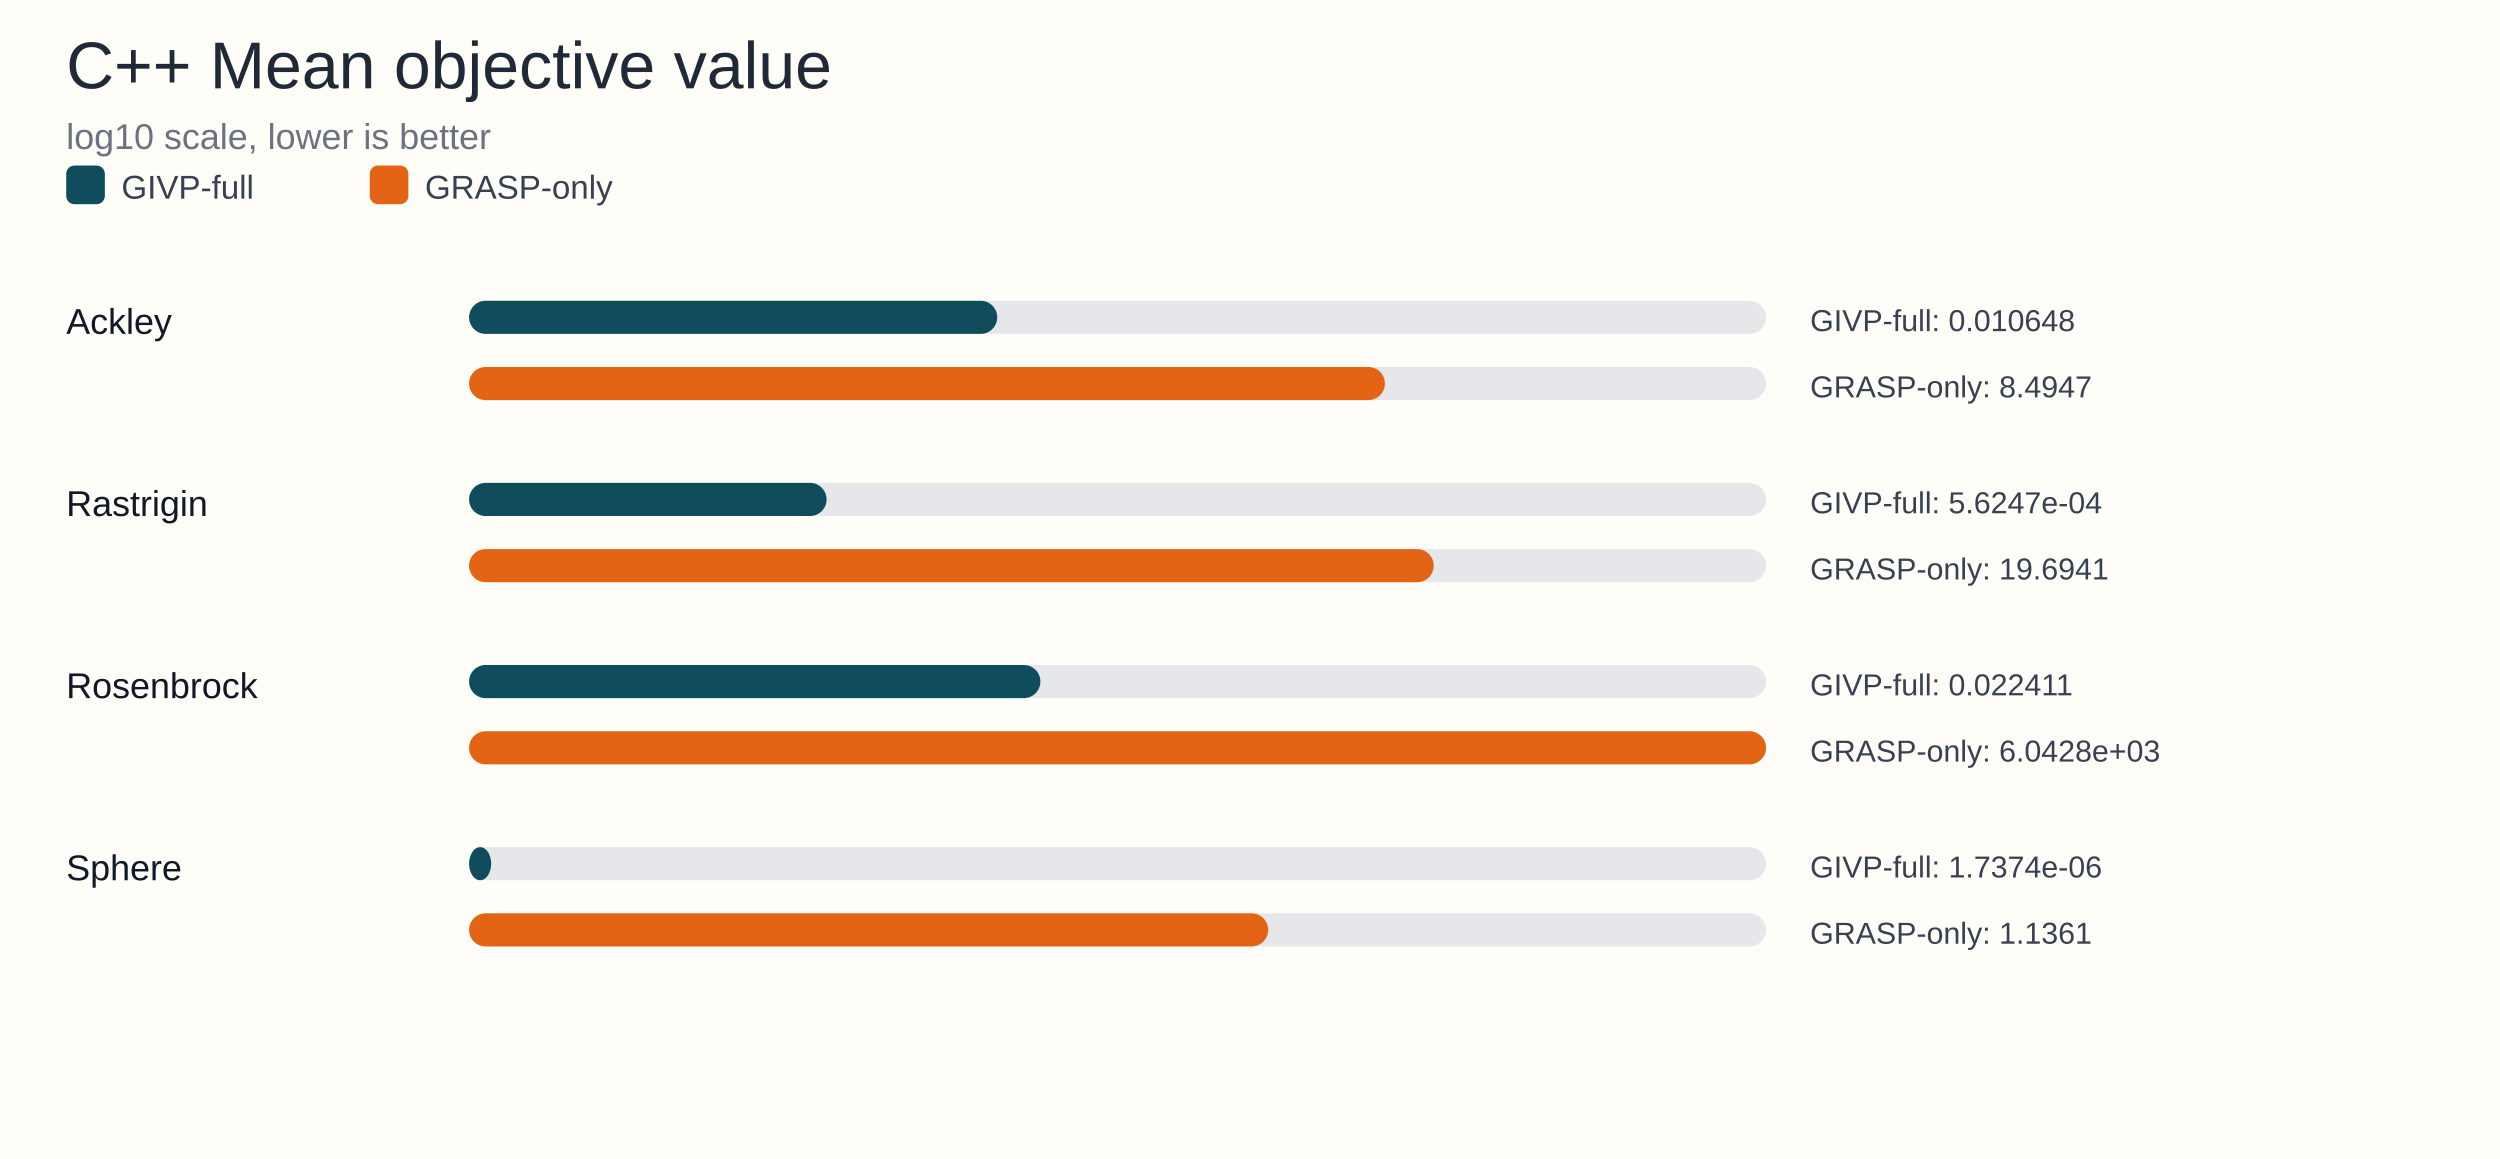
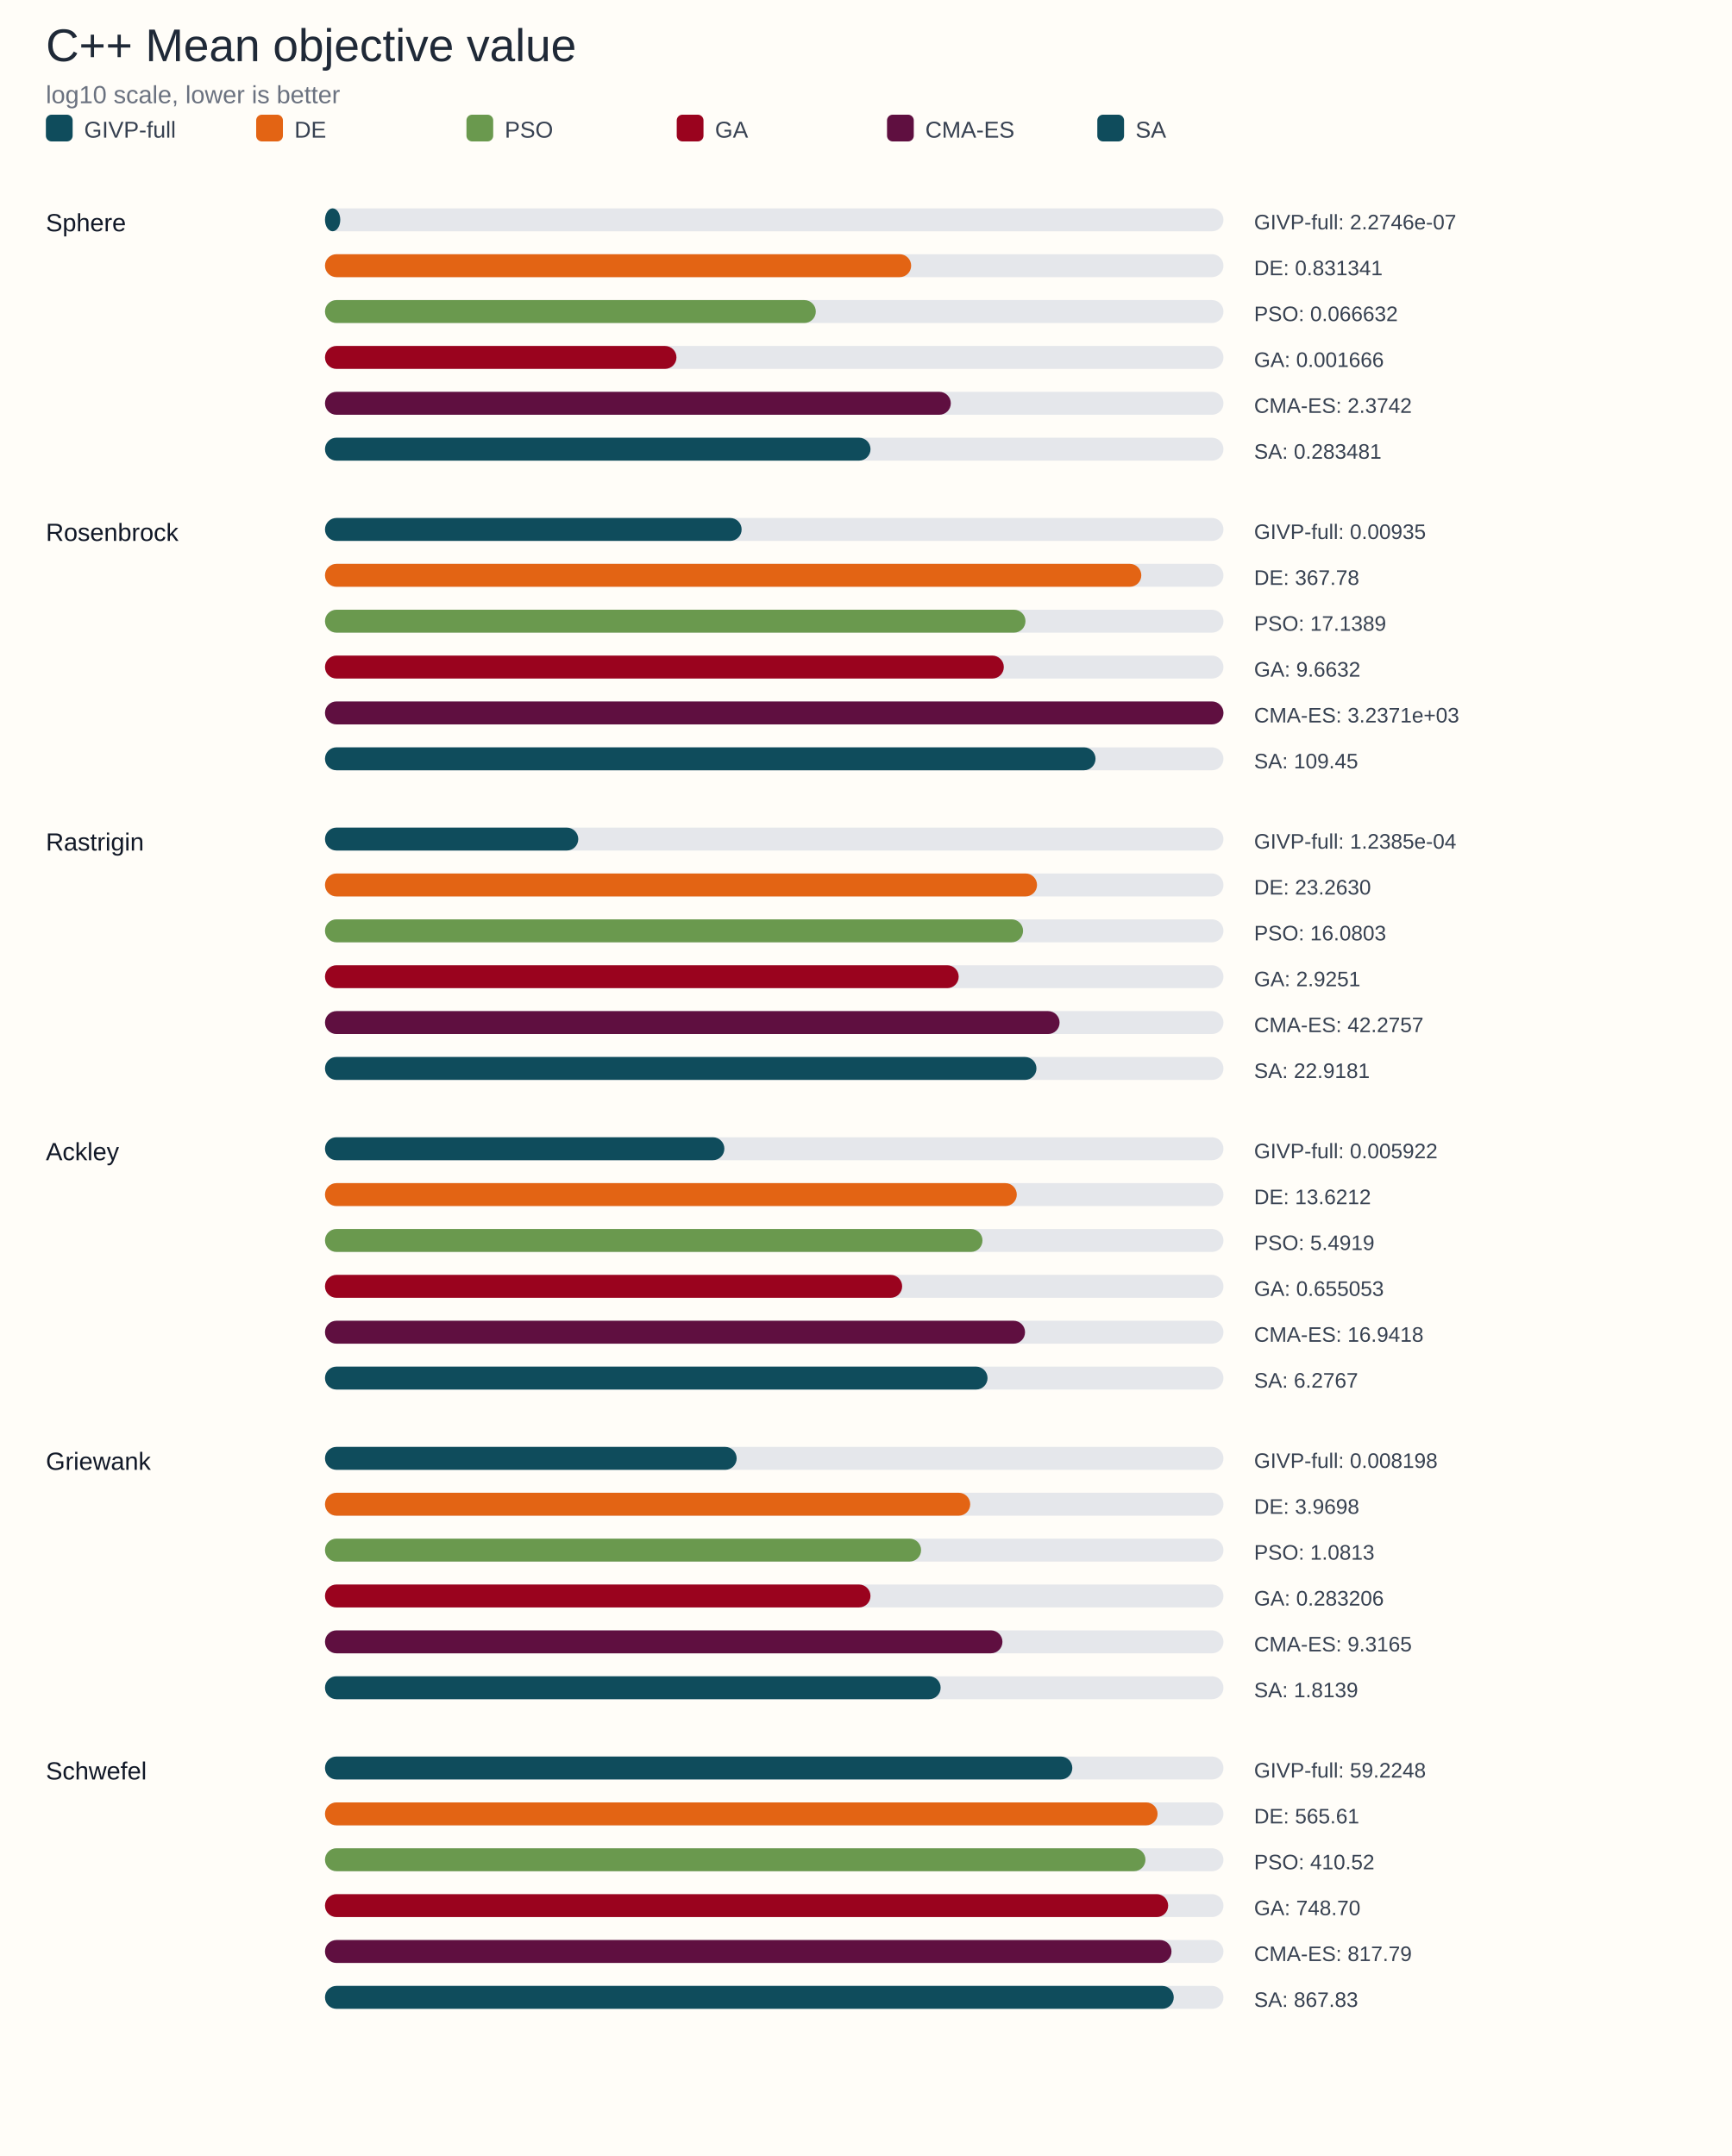
- <svg xmlns="http://www.w3.org/2000/svg" width="906" height="420" viewBox="0 0 906 420" role="img" aria-labelledby="title desc">
+ <svg xmlns="http://www.w3.org/2000/svg" width="906" height="1128" viewBox="0 0 906 1128" role="img" aria-labelledby="title desc">
  <rect x="0" y="0" width="906" height="100%" fill="#fffdf8" />
  <text x="24" y="32" font-size="24" font-family="Arial, sans-serif" fill="#1f2937">C++ Mean objective value</text>
  <text x="24" y="54" font-size="13" font-family="Arial, sans-serif" fill="#6b7280">log10 scale, lower is better</text>
  <rect x="24" y="60" width="14" height="14" fill="#0f4c5c" rx="3" />
  <text x="44" y="72" font-size="12" font-family="Arial, sans-serif" fill="#374151">GIVP-full</text>
  <rect x="134" y="60" width="14" height="14" fill="#e36414" rx="3" />
-   <text x="154" y="72" font-size="12" font-family="Arial, sans-serif" fill="#374151">GRASP-only</text>
-   <text x="24" y="121" font-size="13" font-family="Arial, sans-serif" fill="#111827">Ackley</text>
+   <text x="154" y="72" font-size="12" font-family="Arial, sans-serif" fill="#374151">DE</text>
+   <rect x="244" y="60" width="14" height="14" fill="#6a994e" rx="3" />
+   <text x="264" y="72" font-size="12" font-family="Arial, sans-serif" fill="#374151">PSO</text>
+   <rect x="354" y="60" width="14" height="14" fill="#9a031e" rx="3" />
+   <text x="374" y="72" font-size="12" font-family="Arial, sans-serif" fill="#374151">GA</text>
+   <rect x="464" y="60" width="14" height="14" fill="#5f0f40" rx="3" />
+   <text x="484" y="72" font-size="12" font-family="Arial, sans-serif" fill="#374151">CMA-ES</text>
+   <rect x="574" y="60" width="14" height="14" fill="#0f4c5c" rx="3" />
+   <text x="594" y="72" font-size="12" font-family="Arial, sans-serif" fill="#374151">SA</text>
+   <text x="24" y="121" font-size="13" font-family="Arial, sans-serif" fill="#111827">Sphere</text>
  <rect x="170" y="109" width="470" height="12" fill="#e5e7eb" rx="6" />
-   <rect x="170" y="109" width="191.39" height="12" fill="#0f4c5c" rx="6" />
-   <text x="656" y="120" font-size="11" font-family="Arial, sans-serif" fill="#374151">GIVP-full: 0.010648</text>
+   <rect x="170" y="109" width="8.00" height="12" fill="#0f4c5c" rx="6" />
+   <text x="656" y="120" font-size="11" font-family="Arial, sans-serif" fill="#374151">GIVP-full: 2.2746e-07</text>
  <rect x="170" y="133" width="470" height="12" fill="#e5e7eb" rx="6" />
-   <rect x="170" y="133" width="331.90" height="12" fill="#e36414" rx="6" />
-   <text x="656" y="144" font-size="11" font-family="Arial, sans-serif" fill="#374151">GRASP-only: 8.4947</text>
-   <text x="24" y="187" font-size="13" font-family="Arial, sans-serif" fill="#111827">Rastrigin</text>
-   <rect x="170" y="175" width="470" height="12" fill="#e5e7eb" rx="6" />
-   <rect x="170" y="175" width="129.55" height="12" fill="#0f4c5c" rx="6" />
-   <text x="656" y="186" font-size="11" font-family="Arial, sans-serif" fill="#374151">GIVP-full: 5.6247e-04</text>
-   <rect x="170" y="199" width="470" height="12" fill="#e5e7eb" rx="6" />
-   <rect x="170" y="199" width="349.58" height="12" fill="#e36414" rx="6" />
-   <text x="656" y="210" font-size="11" font-family="Arial, sans-serif" fill="#374151">GRASP-only: 19.6941</text>
-   <text x="24" y="253" font-size="13" font-family="Arial, sans-serif" fill="#111827">Rosenbrock</text>
-   <rect x="170" y="241" width="470" height="12" fill="#e5e7eb" rx="6" />
-   <rect x="170" y="241" width="207.04" height="12" fill="#0f4c5c" rx="6" />
-   <text x="656" y="252" font-size="11" font-family="Arial, sans-serif" fill="#374151">GIVP-full: 0.022411</text>
-   <rect x="170" y="265" width="470" height="12" fill="#e5e7eb" rx="6" />
-   <rect x="170" y="265" width="470.00" height="12" fill="#e36414" rx="6" />
-   <text x="656" y="276" font-size="11" font-family="Arial, sans-serif" fill="#374151">GRASP-only: 6.0428e+03</text>
-   <text x="24" y="319" font-size="13" font-family="Arial, sans-serif" fill="#111827">Sphere</text>
-   <rect x="170" y="307" width="470" height="12" fill="#e5e7eb" rx="6" />
-   <rect x="170" y="307" width="8.00" height="12" fill="#0f4c5c" rx="6" />
-   <text x="656" y="318" font-size="11" font-family="Arial, sans-serif" fill="#374151">GIVP-full: 1.7374e-06</text>
-   <rect x="170" y="331" width="470" height="12" fill="#e5e7eb" rx="6" />
-   <rect x="170" y="331" width="289.59" height="12" fill="#e36414" rx="6" />
-   <text x="656" y="342" font-size="11" font-family="Arial, sans-serif" fill="#374151">GRASP-only: 1.1361</text>
+   <rect x="170" y="133" width="306.63" height="12" fill="#e36414" rx="6" />
+   <text x="656" y="144" font-size="11" font-family="Arial, sans-serif" fill="#374151">DE: 0.831341</text>
+   <rect x="170" y="157" width="470" height="12" fill="#e5e7eb" rx="6" />
+   <rect x="170" y="157" width="256.75" height="12" fill="#6a994e" rx="6" />
+   <text x="656" y="168" font-size="11" font-family="Arial, sans-serif" fill="#374151">PSO: 0.066632</text>
+   <rect x="170" y="181" width="470" height="12" fill="#e5e7eb" rx="6" />
+   <rect x="170" y="181" width="183.86" height="12" fill="#9a031e" rx="6" />
+   <text x="656" y="192" font-size="11" font-family="Arial, sans-serif" fill="#374151">GA: 0.001666</text>
+   <rect x="170" y="205" width="470" height="12" fill="#e5e7eb" rx="6" />
+   <rect x="170" y="205" width="327.37" height="12" fill="#5f0f40" rx="6" />
+   <text x="656" y="216" font-size="11" font-family="Arial, sans-serif" fill="#374151">CMA-ES: 2.3742</text>
+   <rect x="170" y="229" width="470" height="12" fill="#e5e7eb" rx="6" />
+   <rect x="170" y="229" width="285.37" height="12" fill="#0f4c5c" rx="6" />
+   <text x="656" y="240" font-size="11" font-family="Arial, sans-serif" fill="#374151">SA: 0.283481</text>
+   <text x="24" y="283" font-size="13" font-family="Arial, sans-serif" fill="#111827">Rosenbrock</text>
+   <rect x="170" y="271" width="470" height="12" fill="#e5e7eb" rx="6" />
+   <rect x="170" y="271" width="217.95" height="12" fill="#0f4c5c" rx="6" />
+   <text x="656" y="282" font-size="11" font-family="Arial, sans-serif" fill="#374151">GIVP-full: 0.00935</text>
+   <rect x="170" y="295" width="470" height="12" fill="#e5e7eb" rx="6" />
+   <rect x="170" y="295" width="427.02" height="12" fill="#e36414" rx="6" />
+   <text x="656" y="306" font-size="11" font-family="Arial, sans-serif" fill="#374151">DE: 367.78</text>
+   <rect x="170" y="319" width="470" height="12" fill="#e5e7eb" rx="6" />
+   <rect x="170" y="319" width="366.43" height="12" fill="#6a994e" rx="6" />
+   <text x="656" y="330" font-size="11" font-family="Arial, sans-serif" fill="#374151">PSO: 17.1389</text>
+   <rect x="170" y="343" width="470" height="12" fill="#e5e7eb" rx="6" />
+   <rect x="170" y="343" width="355.10" height="12" fill="#9a031e" rx="6" />
+   <text x="656" y="354" font-size="11" font-family="Arial, sans-serif" fill="#374151">GA: 9.6632</text>
+   <rect x="170" y="367" width="470" height="12" fill="#e5e7eb" rx="6" />
+   <rect x="170" y="367" width="470.00" height="12" fill="#5f0f40" rx="6" />
+   <text x="656" y="378" font-size="11" font-family="Arial, sans-serif" fill="#374151">CMA-ES: 3.2371e+03</text>
+   <rect x="170" y="391" width="470" height="12" fill="#e5e7eb" rx="6" />
+   <rect x="170" y="391" width="403.07" height="12" fill="#0f4c5c" rx="6" />
+   <text x="656" y="402" font-size="11" font-family="Arial, sans-serif" fill="#374151">SA: 109.45</text>
+   <text x="24" y="445" font-size="13" font-family="Arial, sans-serif" fill="#111827">Rastrigin</text>
+   <rect x="170" y="433" width="470" height="12" fill="#e5e7eb" rx="6" />
+   <rect x="170" y="433" width="132.49" height="12" fill="#0f4c5c" rx="6" />
+   <text x="656" y="444" font-size="11" font-family="Arial, sans-serif" fill="#374151">GIVP-full: 1.2385e-04</text>
+   <rect x="170" y="457" width="470" height="12" fill="#e5e7eb" rx="6" />
+   <rect x="170" y="457" width="372.47" height="12" fill="#e36414" rx="6" />
+   <text x="656" y="468" font-size="11" font-family="Arial, sans-serif" fill="#374151">DE: 23.2630</text>
+   <rect x="170" y="481" width="470" height="12" fill="#e5e7eb" rx="6" />
+   <rect x="170" y="481" width="365.17" height="12" fill="#6a994e" rx="6" />
+   <text x="656" y="492" font-size="11" font-family="Arial, sans-serif" fill="#374151">PSO: 16.0803</text>
+   <rect x="170" y="505" width="470" height="12" fill="#e5e7eb" rx="6" />
+   <rect x="170" y="505" width="331.49" height="12" fill="#9a031e" rx="6" />
+   <text x="656" y="516" font-size="11" font-family="Arial, sans-serif" fill="#374151">GA: 2.9251</text>
+   <rect x="170" y="529" width="470" height="12" fill="#e5e7eb" rx="6" />
+   <rect x="170" y="529" width="384.27" height="12" fill="#5f0f40" rx="6" />
+   <text x="656" y="540" font-size="11" font-family="Arial, sans-serif" fill="#374151">CMA-ES: 42.2757</text>
+   <rect x="170" y="553" width="470" height="12" fill="#e5e7eb" rx="6" />
+   <rect x="170" y="553" width="372.17" height="12" fill="#0f4c5c" rx="6" />
+   <text x="656" y="564" font-size="11" font-family="Arial, sans-serif" fill="#374151">SA: 22.9181</text>
+   <text x="24" y="607" font-size="13" font-family="Arial, sans-serif" fill="#111827">Ackley</text>
+   <rect x="170" y="595" width="470" height="12" fill="#e5e7eb" rx="6" />
+   <rect x="170" y="595" width="208.92" height="12" fill="#0f4c5c" rx="6" />
+   <text x="656" y="606" font-size="11" font-family="Arial, sans-serif" fill="#374151">GIVP-full: 0.005922</text>
+   <rect x="170" y="619" width="470" height="12" fill="#e5e7eb" rx="6" />
+   <rect x="170" y="619" width="361.89" height="12" fill="#e36414" rx="6" />
+   <text x="656" y="630" font-size="11" font-family="Arial, sans-serif" fill="#374151">DE: 13.6212</text>
+   <rect x="170" y="643" width="470" height="12" fill="#e5e7eb" rx="6" />
+   <rect x="170" y="643" width="343.94" height="12" fill="#6a994e" rx="6" />
+   <text x="656" y="654" font-size="11" font-family="Arial, sans-serif" fill="#374151">PSO: 5.4919</text>
+   <rect x="170" y="667" width="470" height="12" fill="#e5e7eb" rx="6" />
+   <rect x="170" y="667" width="301.92" height="12" fill="#9a031e" rx="6" />
+   <text x="656" y="678" font-size="11" font-family="Arial, sans-serif" fill="#374151">GA: 0.655053</text>
+   <rect x="170" y="691" width="470" height="12" fill="#e5e7eb" rx="6" />
+   <rect x="170" y="691" width="366.20" height="12" fill="#5f0f40" rx="6" />
+   <text x="656" y="702" font-size="11" font-family="Arial, sans-serif" fill="#374151">CMA-ES: 16.9418</text>
+   <rect x="170" y="715" width="470" height="12" fill="#e5e7eb" rx="6" />
+   <rect x="170" y="715" width="346.58" height="12" fill="#0f4c5c" rx="6" />
+   <text x="656" y="726" font-size="11" font-family="Arial, sans-serif" fill="#374151">SA: 6.2767</text>
+   <text x="24" y="769" font-size="13" font-family="Arial, sans-serif" fill="#111827">Griewank</text>
+   <rect x="170" y="757" width="470" height="12" fill="#e5e7eb" rx="6" />
+   <rect x="170" y="757" width="215.35" height="12" fill="#0f4c5c" rx="6" />
+   <text x="656" y="768" font-size="11" font-family="Arial, sans-serif" fill="#374151">GIVP-full: 0.008198</text>
+   <rect x="170" y="781" width="470" height="12" fill="#e5e7eb" rx="6" />
+   <rect x="170" y="781" width="337.52" height="12" fill="#e36414" rx="6" />
+   <text x="656" y="792" font-size="11" font-family="Arial, sans-serif" fill="#374151">DE: 3.9698</text>
+   <rect x="170" y="805" width="470" height="12" fill="#e5e7eb" rx="6" />
+   <rect x="170" y="805" width="311.82" height="12" fill="#6a994e" rx="6" />
+   <text x="656" y="816" font-size="11" font-family="Arial, sans-serif" fill="#374151">PSO: 1.0813</text>
+   <rect x="170" y="829" width="470" height="12" fill="#e5e7eb" rx="6" />
+   <rect x="170" y="829" width="285.35" height="12" fill="#9a031e" rx="6" />
+   <text x="656" y="840" font-size="11" font-family="Arial, sans-serif" fill="#374151">GA: 0.283206</text>
+   <rect x="170" y="853" width="470" height="12" fill="#e5e7eb" rx="6" />
+   <rect x="170" y="853" width="354.38" height="12" fill="#5f0f40" rx="6" />
+   <text x="656" y="864" font-size="11" font-family="Arial, sans-serif" fill="#374151">CMA-ES: 9.3165</text>
+   <rect x="170" y="877" width="470" height="12" fill="#e5e7eb" rx="6" />
+   <rect x="170" y="877" width="322.05" height="12" fill="#0f4c5c" rx="6" />
+   <text x="656" y="888" font-size="11" font-family="Arial, sans-serif" fill="#374151">SA: 1.8139</text>
+   <text x="24" y="931" font-size="13" font-family="Arial, sans-serif" fill="#111827">Schwefel</text>
+   <rect x="170" y="919" width="470" height="12" fill="#e5e7eb" rx="6" />
+   <rect x="170" y="919" width="390.93" height="12" fill="#0f4c5c" rx="6" />
+   <text x="656" y="930" font-size="11" font-family="Arial, sans-serif" fill="#374151">GIVP-full: 59.2248</text>
+   <rect x="170" y="943" width="470" height="12" fill="#e5e7eb" rx="6" />
+   <rect x="170" y="943" width="435.53" height="12" fill="#e36414" rx="6" />
+   <text x="656" y="954" font-size="11" font-family="Arial, sans-serif" fill="#374151">DE: 565.61</text>
+   <rect x="170" y="967" width="470" height="12" fill="#e5e7eb" rx="6" />
+   <rect x="170" y="967" width="429.19" height="12" fill="#6a994e" rx="6" />
+   <text x="656" y="978" font-size="11" font-family="Arial, sans-serif" fill="#374151">PSO: 410.52</text>
+   <rect x="170" y="991" width="470" height="12" fill="#e5e7eb" rx="6" />
+   <rect x="170" y="991" width="441.07" height="12" fill="#9a031e" rx="6" />
+   <text x="656" y="1002" font-size="11" font-family="Arial, sans-serif" fill="#374151">GA: 748.70</text>
+   <rect x="170" y="1015" width="470" height="12" fill="#e5e7eb" rx="6" />
+   <rect x="170" y="1015" width="442.81" height="12" fill="#5f0f40" rx="6" />
+   <text x="656" y="1026" font-size="11" font-family="Arial, sans-serif" fill="#374151">CMA-ES: 817.79</text>
+   <rect x="170" y="1039" width="470" height="12" fill="#e5e7eb" rx="6" />
+   <rect x="170" y="1039" width="443.99" height="12" fill="#0f4c5c" rx="6" />
+   <text x="656" y="1050" font-size="11" font-family="Arial, sans-serif" fill="#374151">SA: 867.83</text>
</svg>
